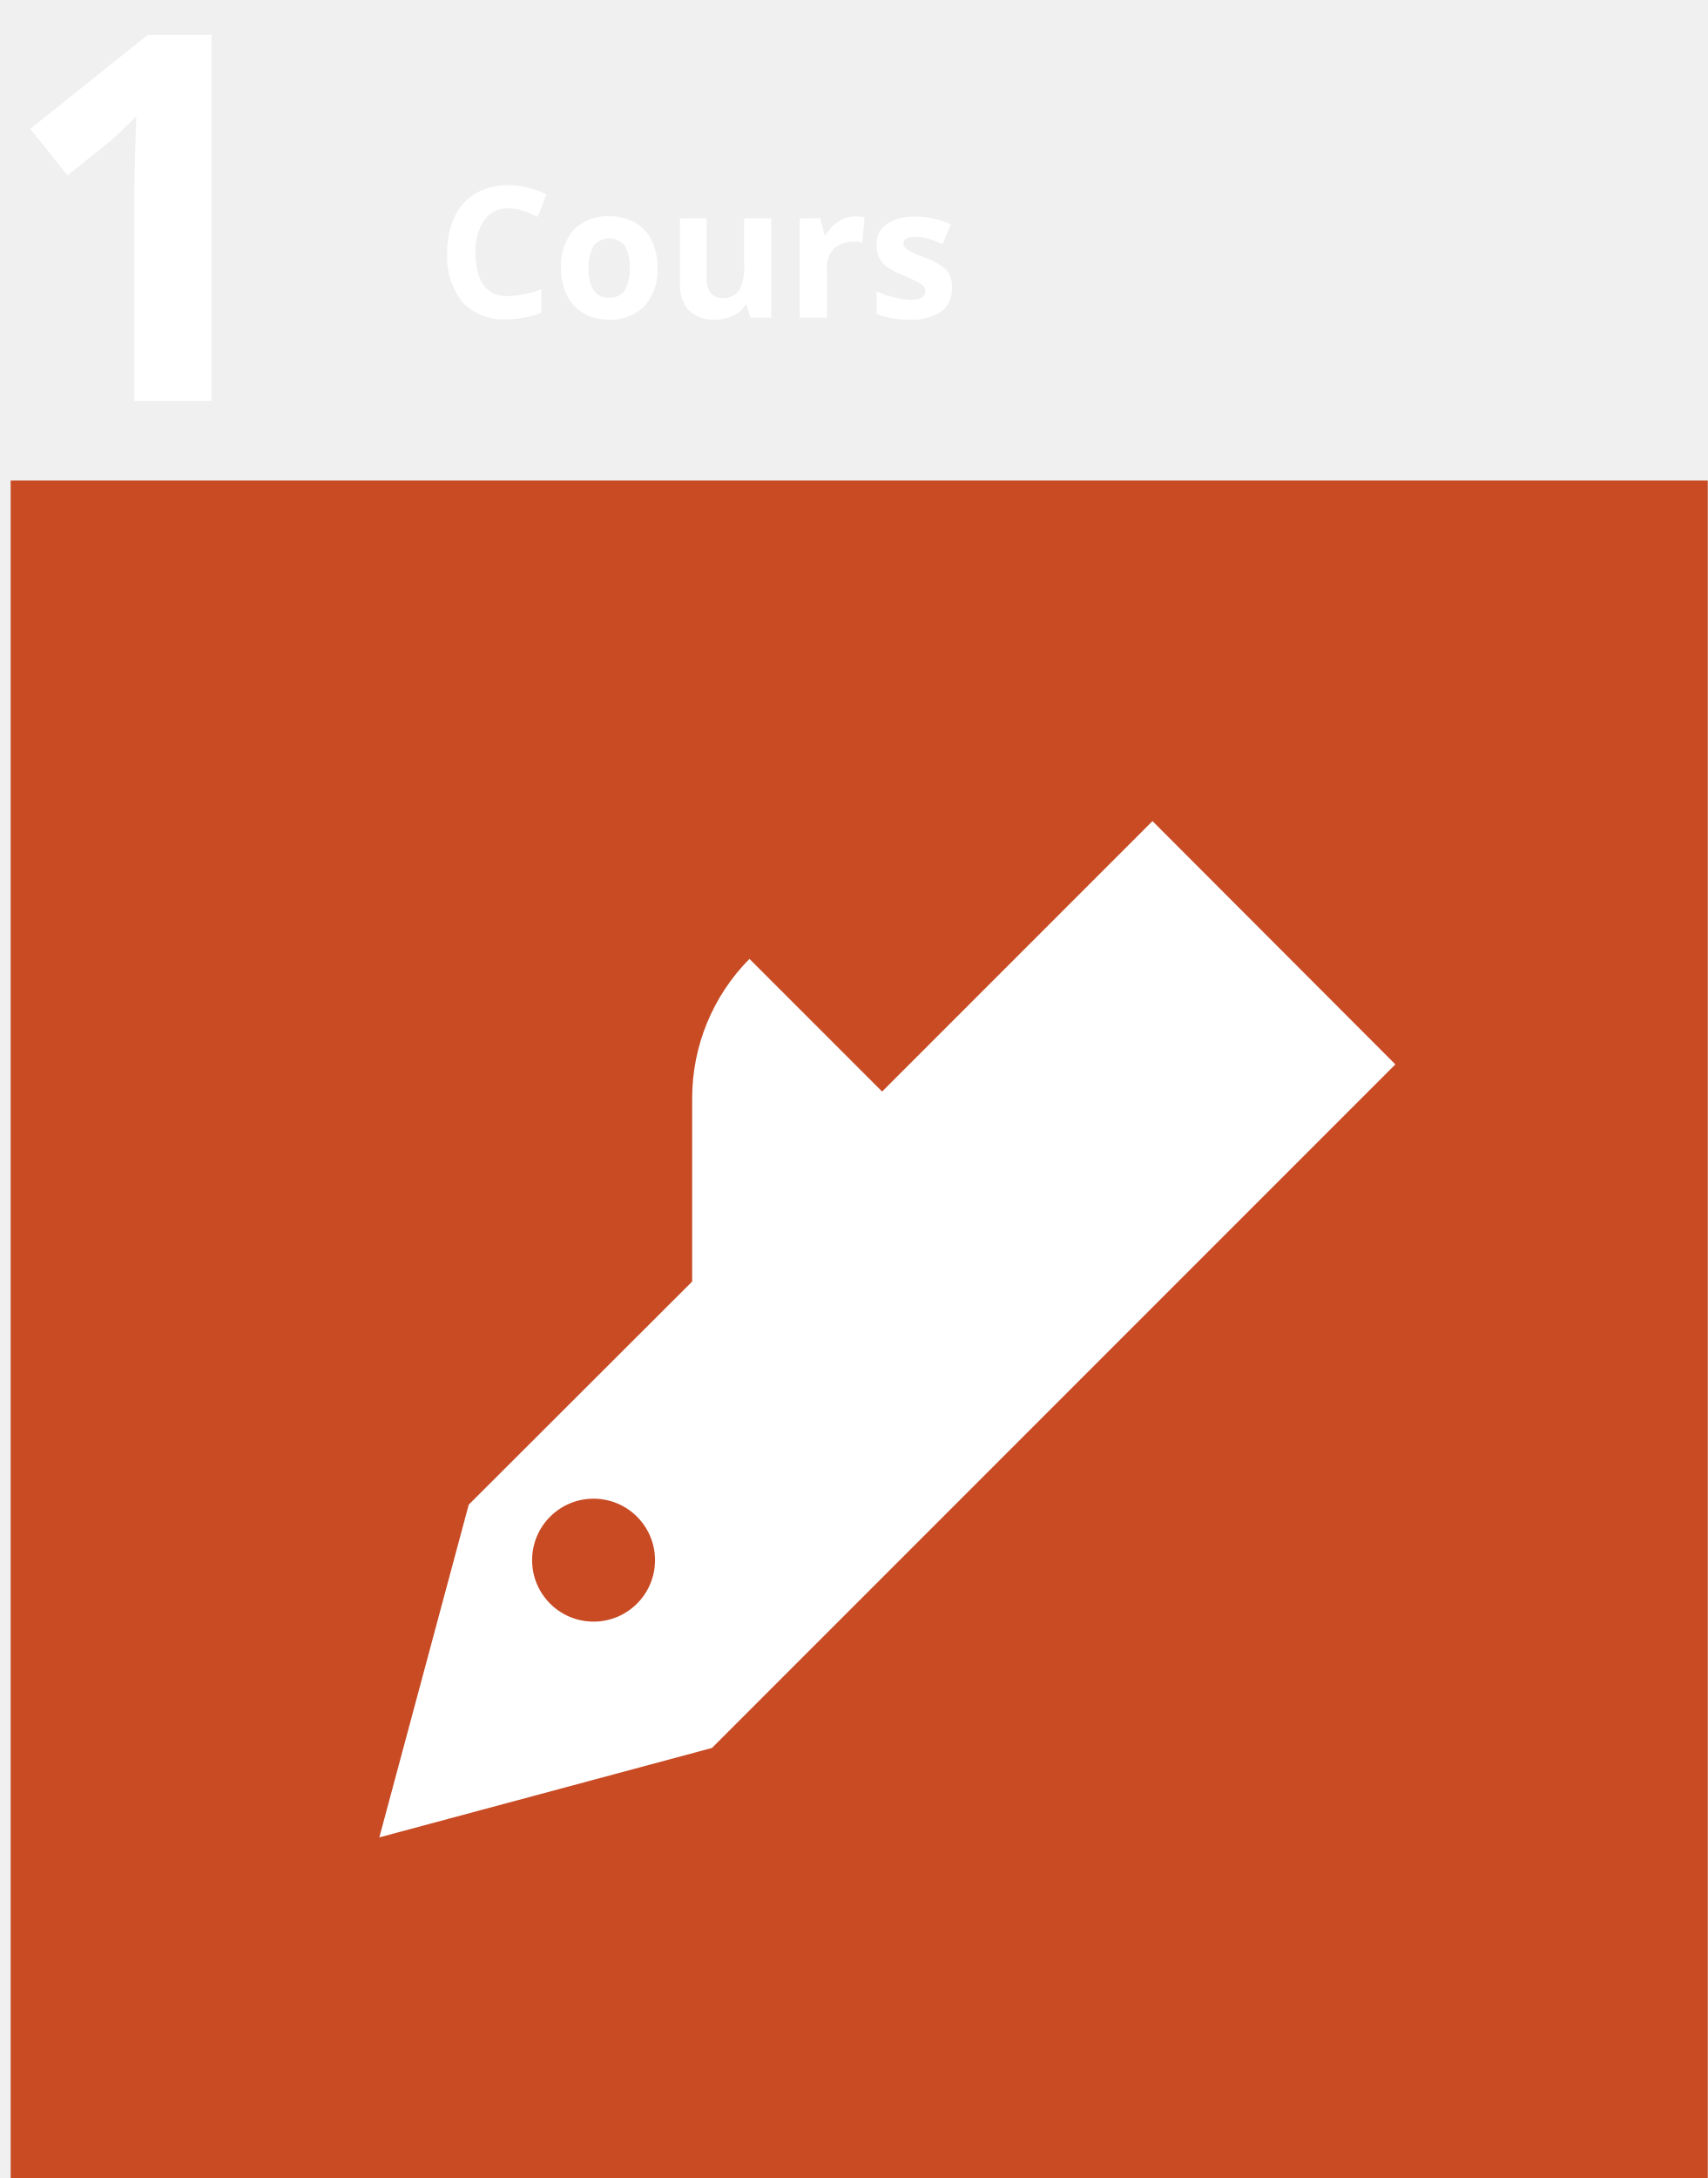
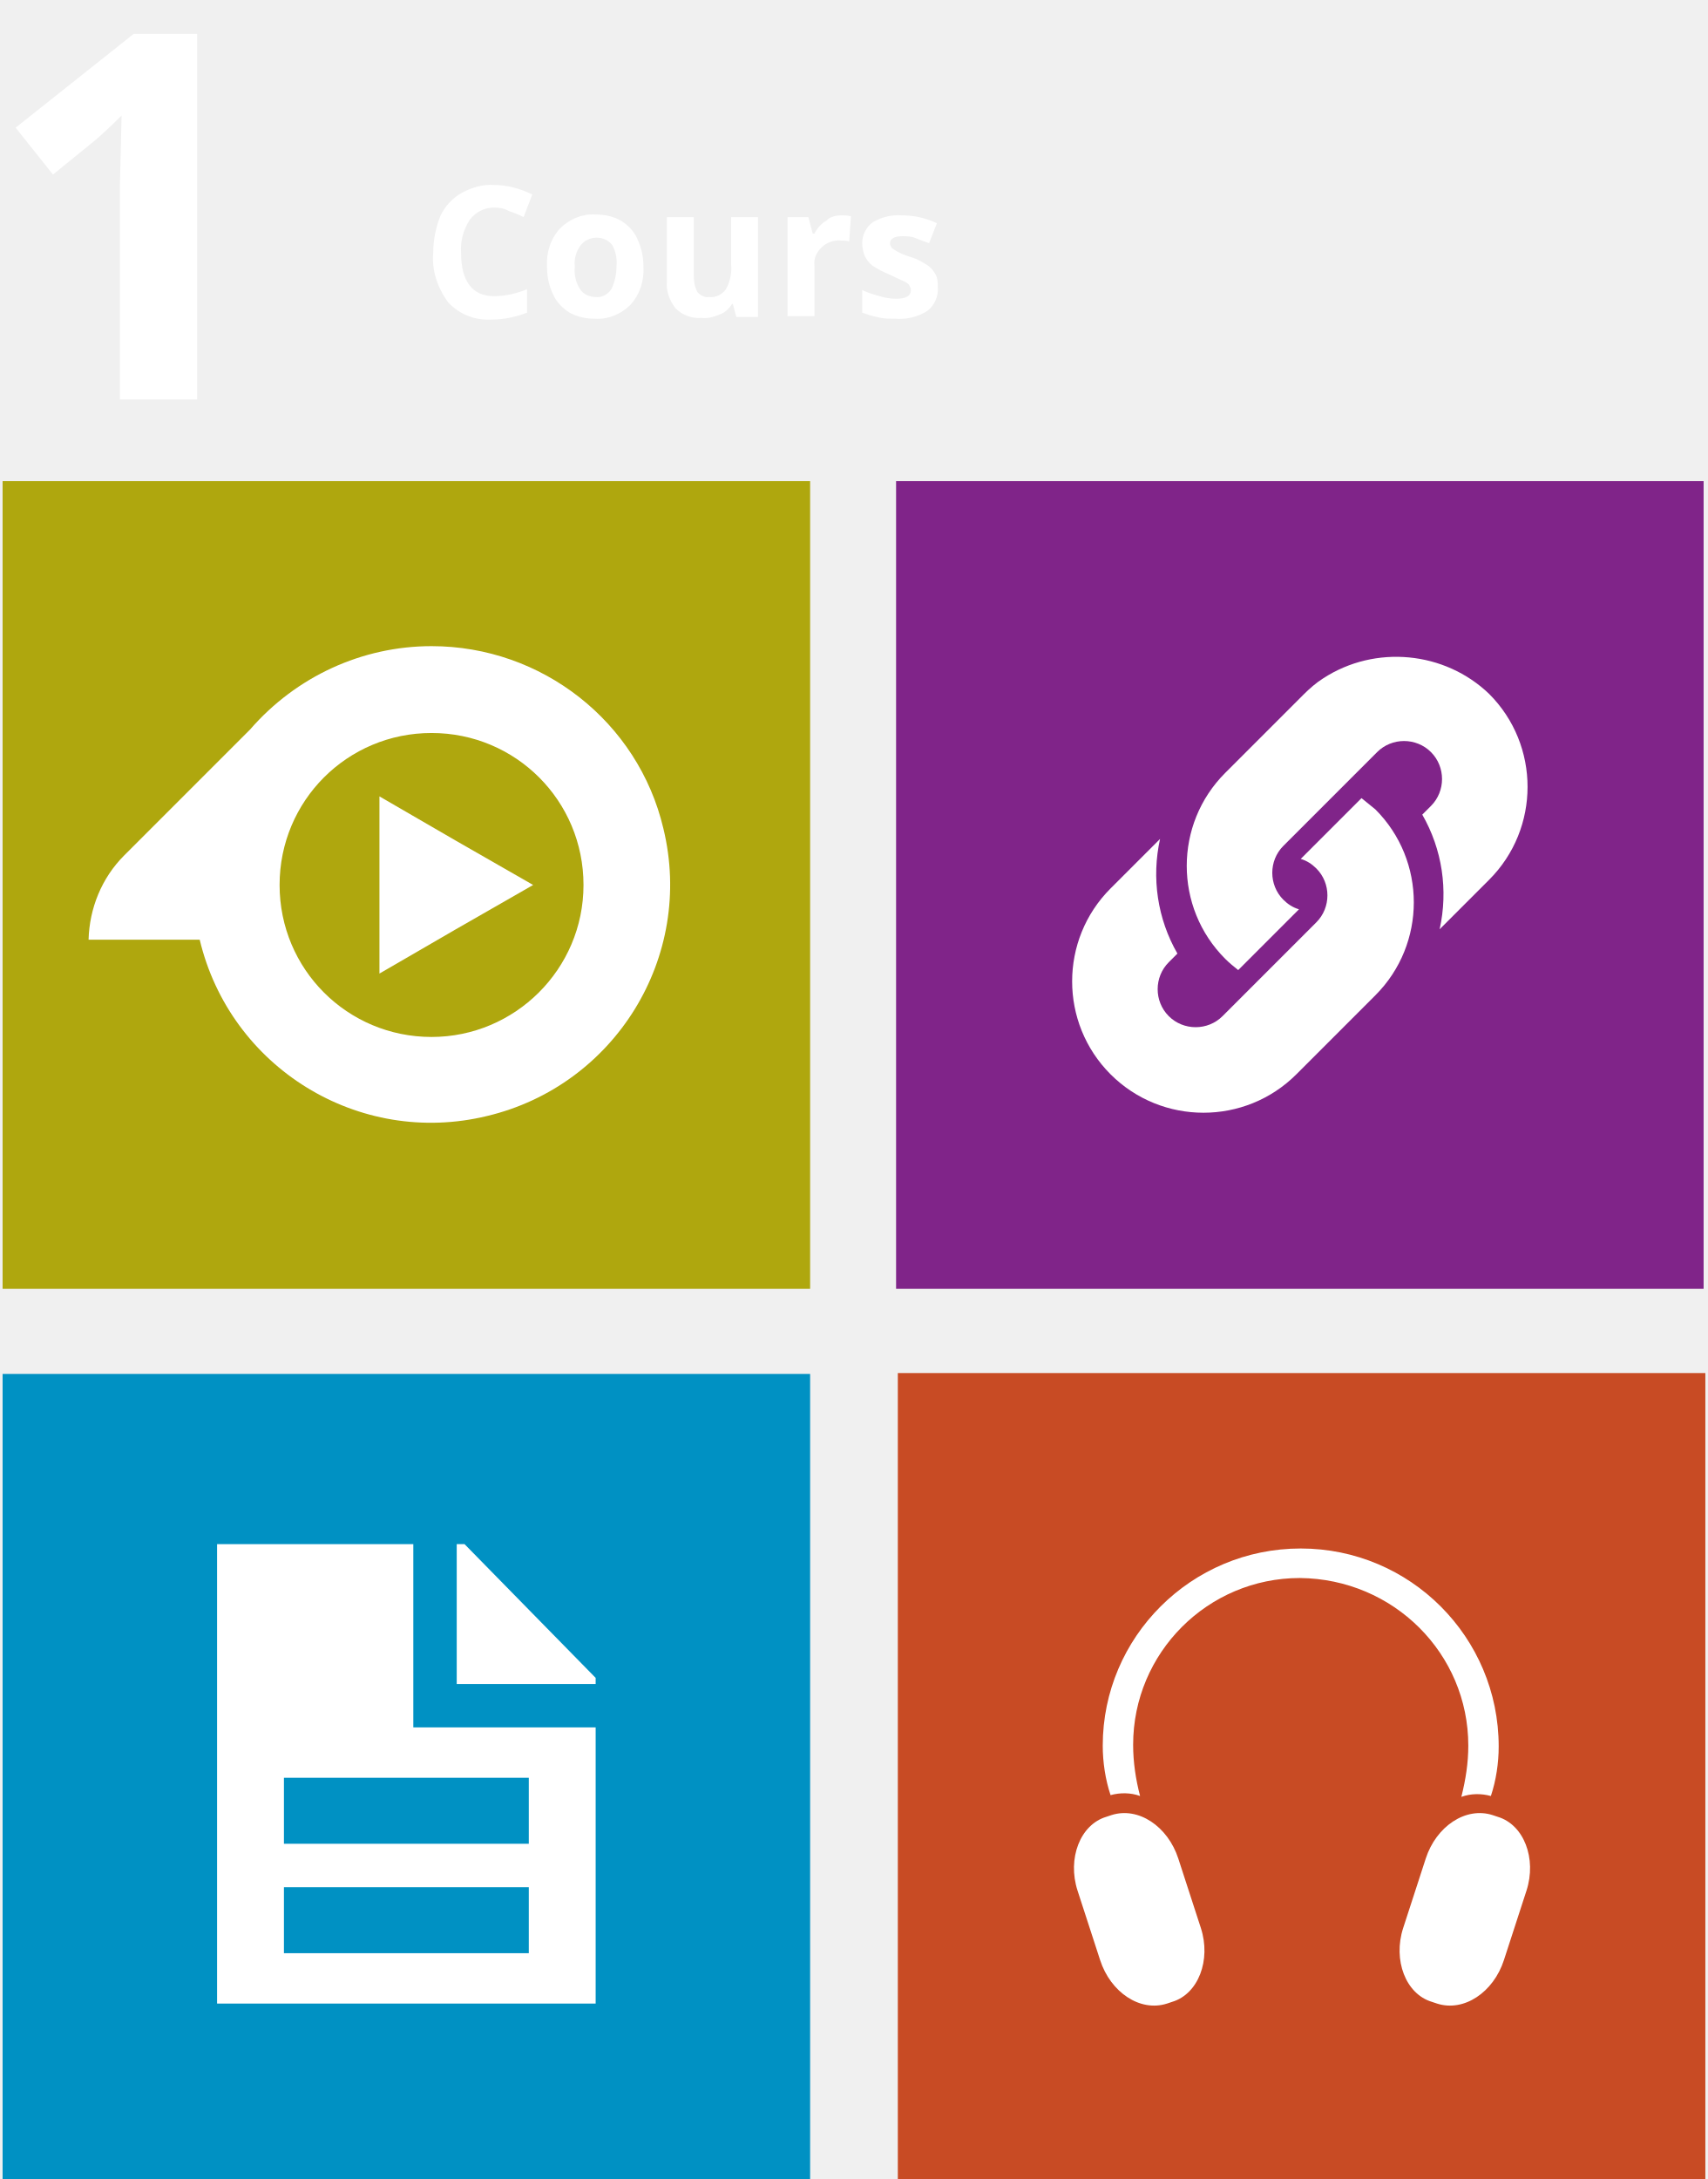
- <svg xmlns="http://www.w3.org/2000/svg" id="Calque_1" data-name="Calque 1" viewBox="0 0 196.74 250.85">
-   <defs>
-     <style>.cls-1{fill:#c84b24;}.cls-2{fill:#fff;}</style>
-   </defs>
-   <rect class="cls-1" x="1.23" y="55.34" width="195.51" height="195.51" />
-   <path class="cls-2" d="M132.77,94.57l-31.15,31.15L86.34,110.44a22.79,22.79,0,0,0-6.6,16.06V147.6L54,173.3l-10.3,38.32,38.32-10.3,78.73-78.73Zm-64.39,92.2a7.08,7.08,0,1,1,7.08-7.08A7.08,7.08,0,0,1,68.38,186.77Z" />
-   <path class="cls-2" d="M58.56,24a3.24,3.24,0,0,0-2.78,1.35,6.28,6.28,0,0,0-1,3.76q0,5,3.76,5a11.87,11.87,0,0,0,3.83-.79V36a10.6,10.6,0,0,1-4.12.77,6.29,6.29,0,0,1-5-2,8.4,8.4,0,0,1-1.73-5.7,9.3,9.3,0,0,1,.85-4.1,6.15,6.15,0,0,1,2.45-2.7,7.24,7.24,0,0,1,3.74-.94,10.09,10.09,0,0,1,4.39,1.06l-1,2.58a17,17,0,0,0-1.69-.7A5,5,0,0,0,58.56,24Z" />
-   <path class="cls-2" d="M75.74,30.85a6.16,6.16,0,0,1-1.48,4.38,5.35,5.35,0,0,1-4.11,1.58,5.75,5.75,0,0,1-2.91-.72A4.81,4.81,0,0,1,65.31,34a7,7,0,0,1-.68-3.16,6.13,6.13,0,0,1,1.47-4.37,5.38,5.38,0,0,1,4.12-1.56,5.78,5.78,0,0,1,2.91.72,4.79,4.79,0,0,1,1.94,2.06A6.91,6.91,0,0,1,75.74,30.85Zm-7.93,0a4.81,4.81,0,0,0,.56,2.57,2,2,0,0,0,1.82.87,2,2,0,0,0,1.8-.87,4.87,4.87,0,0,0,.55-2.58A4.74,4.74,0,0,0,72,28.3a2.36,2.36,0,0,0-3.62,0A4.73,4.73,0,0,0,67.82,30.85Z" />
-   <path class="cls-2" d="M86.45,36.6L86,35.13H85.87a3.31,3.31,0,0,1-1.43,1.24,4.87,4.87,0,0,1-2.1.44,4,4,0,0,1-3-1.08,4.35,4.35,0,0,1-1-3.11V25.14H81.4v6.7a3.21,3.21,0,0,0,.44,1.86,1.6,1.6,0,0,0,1.41.62,2.11,2.11,0,0,0,1.9-.88,5.44,5.44,0,0,0,.58-2.91V25.14h3.13V36.6h-2.4Z" />
-   <path class="cls-2" d="M98.53,24.92a5.05,5.05,0,0,1,1.06.09l-0.24,2.93a3.58,3.58,0,0,0-.92-0.1,3.32,3.32,0,0,0-2.33.77,2.78,2.78,0,0,0-.84,2.15V36.6H92.13V25.14H94.5L95,27.06h0.15a4.3,4.3,0,0,1,1.44-1.55A3.55,3.55,0,0,1,98.53,24.92Z" />
-   <path class="cls-2" d="M109.66,33.2a3.16,3.16,0,0,1-1.23,2.69,6.05,6.05,0,0,1-3.67.92,11.54,11.54,0,0,1-2.13-.17,8.08,8.08,0,0,1-1.65-.5V33.56a10.89,10.89,0,0,0,2,.69,8,8,0,0,0,1.92.28q1.7,0,1.7-1a0.82,0.82,0,0,0-.23-0.6,3.27,3.27,0,0,0-.78-0.52q-0.55-.29-1.48-0.68a9.23,9.23,0,0,1-1.94-1,2.87,2.87,0,0,1-.9-1.08,3.57,3.57,0,0,1-.28-1.5,2.72,2.72,0,0,1,1.18-2.36,5.77,5.77,0,0,1,3.36-.84,9.55,9.55,0,0,1,4,.9l-0.94,2.26q-0.86-.37-1.61-0.6a5.06,5.06,0,0,0-1.53-.24q-1.38,0-1.38.75a0.88,0.88,0,0,0,.45.73,12.2,12.2,0,0,0,2,.91,9.07,9.07,0,0,1,2,1,3,3,0,0,1,.92,1.09A3.36,3.36,0,0,1,109.66,33.2Z" />
-   <path class="cls-2" d="M24.37,46.16h-8.9V21.79l0.09-4L15.7,13.4q-2.22,2.22-3.08,2.91L7.78,20.2,3.49,14.84,17.05,4h7.32V46.16Z" />
+ <svg xmlns="http://www.w3.org/2000/svg" version="1.1" id="Calque_3" x="0px" y="0px" viewBox="0 0 196.7 250.9" style="enable-background:new 0 0 196.7 250.9;" xml:space="preserve">
+   <style type="text/css">
+ 	.st0{fill:#0091C3;}
+ 	.st1{fill:#C84B24;}
+ 	.st2{fill:#802489;}
+ 	.st3{fill:#AFA70E;}
+ 	.st4{fill:#FFFFFF;}
+ </style>
+   <rect x="0.3" y="158.2" class="st0" width="93" height="93" />
+   <rect x="103.4" y="158.1" class="st1" width="93" height="93" />
+   <rect x="103.2" y="55.4" class="st2" width="93" height="93" />
+   <rect x="0.3" y="55.4" class="st3" width="93" height="93" />
+   <path class="st4" d="M49.7,74.4c-8,0-15.6,3.5-20.9,9.6L14.3,98.5c-2.6,2.6-4,6.1-4.1,9.7H23c3.5,14.7,18.3,23.9,33.1,20.3  c14.7-3.5,23.9-18.3,20.3-33.1C73.5,83.1,62.4,74.4,49.7,74.4z M49.7,119.4c-9.7,0-17.5-7.8-17.5-17.5S40,84.4,49.7,84.4  c9.7,0,17.5,7.8,17.5,17.5l0,0C67.2,111.6,59.3,119.4,49.7,119.4L49.7,119.4z" />
+   <polygon class="st4" points="43.7,101.9 43.7,91.7 52.5,96.8 61.4,101.9 52.5,107 43.7,112.1 " />
+   <polygon class="st4" points="68.6,193.2 53.5,177.8 52.6,177.8 52.6,193.9 68.6,193.9 " />
+   <path class="st4" d="M47.6,198.9v-21.1H25v52.9h43.6v-31.8H47.6z M60.9,224.9H32.7v-7.6h28.2V224.9z M60.9,212.3H32.7v-7.6h28.2  V212.3L60.9,212.3z" />
+   <path class="st4" d="M152.4,78.1L152.4,78.1c-0.8,0.5-1.6,1.2-2.3,1.9l0,0l-5.7,5.7l-3.3,3.3c-5.9,5.9-5.9,15.5,0,21.4l0,0  c0.5,0.5,1,0.9,1.5,1.3l7-7c-0.7-0.2-1.3-0.6-1.8-1.1c-1.7-1.7-1.7-4.5,0-6.2l10.8-10.8c1.7-1.7,4.5-1.7,6.2,0  c1.7,1.7,1.7,4.5,0,6.2l-1,1c2.3,4,3,8.7,2,13.2l5.7-5.7c5.9-5.9,5.9-15.5,0-21.4l0,0C166.4,75,158.4,74.2,152.4,78.1z" />
+   <path class="st4" d="M156.8,91.9l-7,7c0.7,0.2,1.3,0.6,1.8,1.1c1.7,1.7,1.7,4.5,0,6.2L140.8,117c-1.7,1.7-4.5,1.7-6.2,0  c-1.7-1.7-1.7-4.5,0-6.2l1-1c-2.3-4-3-8.7-2-13.2l-5.7,5.7c-5.9,5.9-5.9,15.5,0,21.4l0,0c5.9,5.9,15.5,5.9,21.4,0l0,0l5.8-5.8  l3.3-3.3c5.9-5.9,5.9-15.5,0-21.4l0,0C157.9,92.8,157.3,92.3,156.8,91.9z" />
+   <path class="st4" d="M135.7,214c-1.2-3.7-4.6-6-7.7-5l-0.6,0.2c-3,0.9-4.5,4.8-3.3,8.5l2.6,8c1.2,3.7,4.6,6,7.7,5l0.6-0.2  c3-0.9,4.5-4.8,3.3-8.5L135.7,214z" />
+   <path class="st4" d="M169.1,201c0,2-0.3,3.9-0.8,5.9c1.1-0.4,2.3-0.4,3.4-0.1c0.6-1.8,0.9-3.8,0.9-5.7c0-12.6-10.2-22.8-22.8-22.8  l0,0l0,0c-12.6,0-22.8,10.2-22.8,22.7c0,1.9,0.3,3.9,0.9,5.7c1.1-0.3,2.3-0.3,3.4,0.1c-0.5-1.9-0.8-3.9-0.8-5.9  c0-10.6,8.6-19.2,19.2-19.2l0,0C160.5,181.8,169.1,190.4,169.1,201L169.1,201z" />
+   <path class="st4" d="M164.2,214c1.2-3.7,4.6-6,7.7-5l0.6,0.2c3,0.9,4.5,4.8,3.3,8.5l-2.6,8c-1.2,3.7-4.6,6-7.7,5l-0.6-0.2  c-3-0.9-4.5-4.8-3.3-8.5L164.2,214z" />
+   <path class="st4" d="M56.9,23.9c-1.1,0-2.1,0.5-2.8,1.4c-0.7,1.1-1.1,2.4-1,3.8c0,3.3,1.3,5,3.8,5c1.3,0,2.6-0.3,3.8-0.8v2.7  c-1.3,0.5-2.7,0.8-4.1,0.8c-1.9,0.1-3.7-0.6-5-2C50.3,33,49.7,31,49.9,29c0-1.4,0.3-2.8,0.8-4.1c0.5-1.1,1.4-2.1,2.5-2.7  c1.1-0.6,2.4-1,3.7-0.9c1.5,0,3,0.4,4.4,1.1l-1,2.6c-0.6-0.3-1.1-0.5-1.7-0.7C58.1,24,57.5,23.9,56.9,23.9z" />
+   <path class="st4" d="M74.1,30.7c0.1,1.6-0.4,3.2-1.5,4.4c-1.1,1.1-2.6,1.7-4.1,1.6c-1,0-2-0.2-2.9-0.7c-0.8-0.5-1.5-1.2-1.9-2.1  c-0.5-1-0.7-2.1-0.7-3.2c-0.1-1.6,0.4-3.2,1.5-4.4c1.1-1.1,2.6-1.7,4.1-1.6c1,0,2,0.2,2.9,0.7c0.8,0.5,1.5,1.2,1.9,2.1  C73.9,28.6,74.1,29.6,74.1,30.7z M66.2,30.7c-0.1,0.9,0.1,1.8,0.6,2.6c0.4,0.6,1.1,0.9,1.8,0.9c0.7,0.1,1.4-0.3,1.8-0.9  c0.4-0.8,0.6-1.7,0.6-2.6c0.1-0.9-0.1-1.8-0.5-2.5c-0.8-1-2.3-1.1-3.3-0.3c-0.1,0.1-0.2,0.2-0.3,0.3C66.3,29,66.1,29.9,66.2,30.7  L66.2,30.7z" />
+   <path class="st4" d="M84.8,36.5L84.4,35h-0.1c-0.3,0.5-0.8,1-1.4,1.2c-0.7,0.3-1.4,0.5-2.1,0.4c-1.1,0.1-2.2-0.3-3-1.1  c-0.7-0.9-1.1-2-1-3.1V25h3.1v6.7c0,0.7,0.1,1.3,0.4,1.9c0.3,0.4,0.9,0.7,1.4,0.6c0.7,0.1,1.5-0.3,1.9-0.9c0.5-0.9,0.7-1.9,0.6-2.9  V25h3.1v11.5H84.8L84.8,36.5z" />
+   <path class="st4" d="M96.9,24.8c0.4,0,0.7,0,1.1,0.1l-0.2,2.9c-0.3-0.1-0.6-0.1-0.9-0.1c-0.8-0.1-1.7,0.2-2.3,0.8  c-0.6,0.6-0.9,1.3-0.8,2.1v5.8h-3.1V25h2.4l0.5,1.9h0.2c0.3-0.6,0.8-1.2,1.4-1.5C95.5,25,96.2,24.8,96.9,24.8z" />
+   <path class="st4" d="M108,33.1c0.1,1-0.4,2.1-1.2,2.7c-1.1,0.7-2.4,1-3.7,0.9c-0.7,0-1.4,0-2.1-0.2c-0.6-0.1-1.1-0.3-1.7-0.5v-2.6  c0.6,0.3,1.3,0.5,2,0.7c0.6,0.2,1.3,0.3,1.9,0.3c1.1,0,1.7-0.3,1.7-1c0-0.2-0.1-0.4-0.2-0.6c-0.2-0.2-0.5-0.4-0.8-0.5  c-0.4-0.2-0.9-0.4-1.5-0.7c-0.7-0.3-1.3-0.6-1.9-1c-0.4-0.3-0.7-0.7-0.9-1.1c-0.2-0.5-0.3-1-0.3-1.5c0-0.9,0.4-1.8,1.2-2.4  c1-0.6,2.2-0.9,3.4-0.8c1.4,0,2.7,0.3,4,0.9l-0.9,2.3c-0.6-0.2-1.1-0.4-1.6-0.6c-0.5-0.2-1-0.2-1.5-0.2c-0.9,0-1.4,0.3-1.4,0.8  c0,0.3,0.2,0.6,0.4,0.7c0.6,0.4,1.3,0.7,2,0.9c0.7,0.2,1.4,0.6,2,1c0.4,0.3,0.7,0.7,0.9,1.1C108,32.1,108,32.6,108,33.1z" />
+   <path class="st4" d="M22.7,46h-8.9V21.7l0.1-4l0.1-4.4c-1.5,1.5-2.5,2.4-3.1,2.9l-4.8,3.9l-4.3-5.4L15.4,3.9h7.3  C22.7,3.9,22.7,46,22.7,46z" />
</svg>
